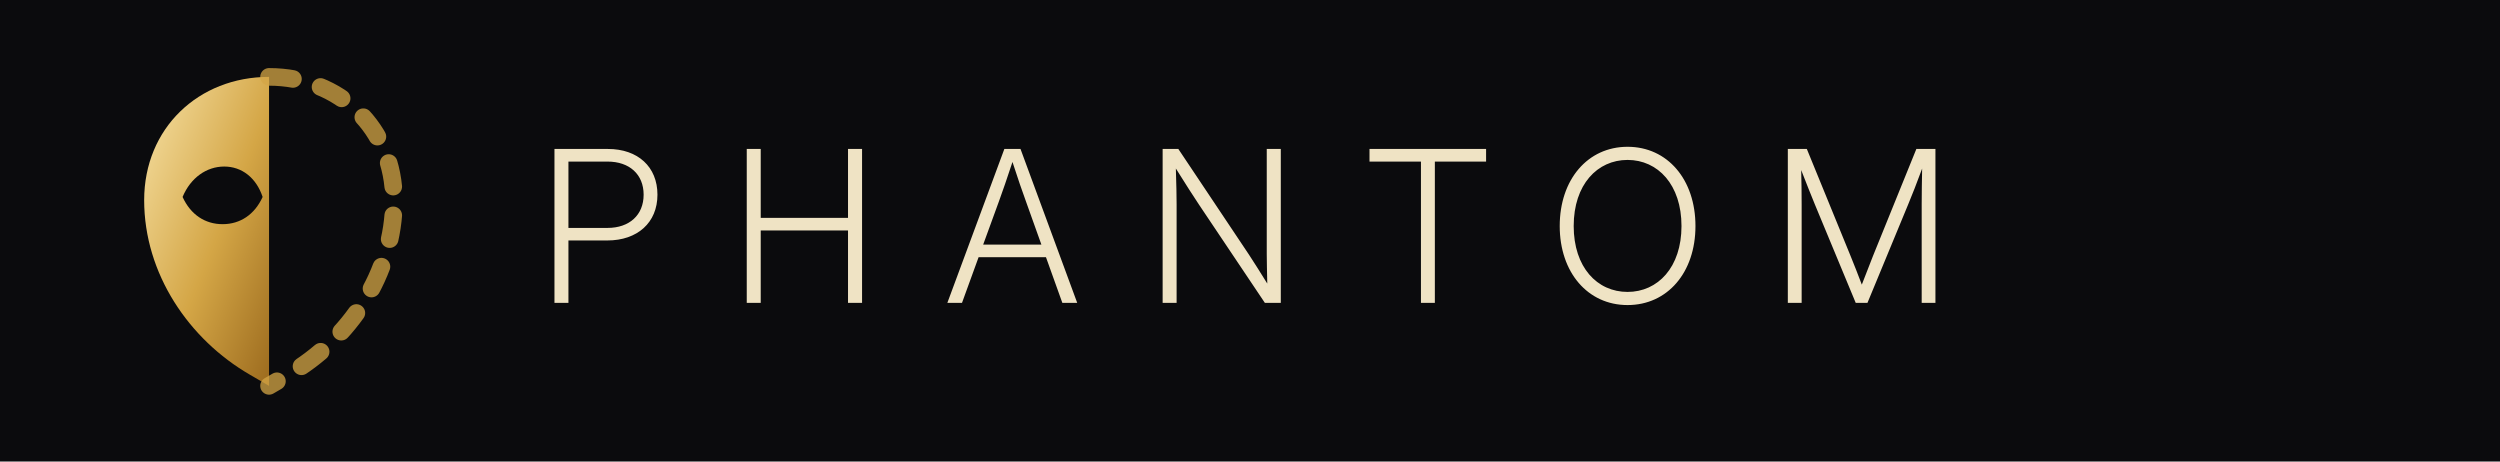
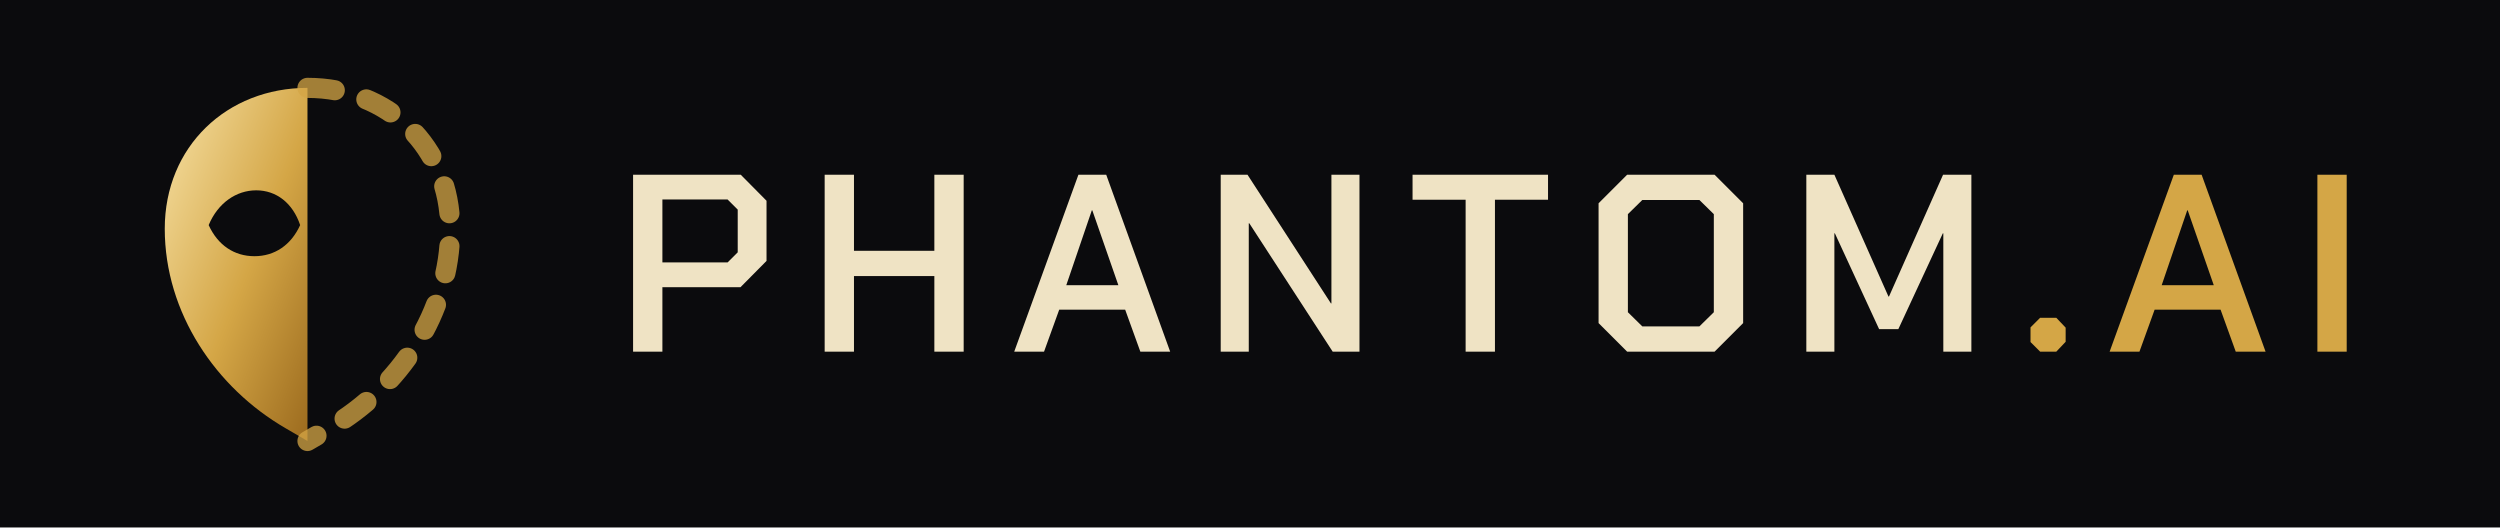
- <svg xmlns="http://www.w3.org/2000/svg" viewBox="0 0 520 96">
+ <svg xmlns="http://www.w3.org/2000/svg" viewBox="0 0 455 96">
  <defs>
-     <linearGradient id="gold" x1="0" y1="0" x2="1" y2="1">
+     <linearGradient id="g" x1="0" y1="0" x2="1" y2="1">
      <stop offset="0" stop-color="#F7E2A6" />
      <stop offset=".55" stop-color="#D4A646" />
      <stop offset="1" stop-color="#9C6B1E" />
    </linearGradient>
  </defs>
-   <rect width="520" height="96" fill="#0b0b0d" />
+   <rect width="455" height="96" fill="#0b0b0d" />
  <g transform="translate(16 8) scale(3.33)">
-     <path fill="url(#gold)" fill-rule="evenodd" d="M12 2.4C7.6 2.4 4.2 5.6 4.2 10.1c0 4.6 2.8 8.7 6.6 10.9l1.2.7V2.4zM6.6 9.9c.5-1.2 1.5-1.9 2.6-1.9s2 .7 2.4 1.9c-.5 1.1-1.4 1.7-2.5 1.7S7.1 11 6.6 9.9z" />
+     <path fill="url(#g)" fill-rule="evenodd" d="M12 2.4C7.6 2.4 4.2 5.6 4.2 10.1c0 4.6 2.8 8.7 6.6 10.9l1.2.7V2.4zM6.6 9.9c.5-1.2 1.5-1.9 2.6-1.9s2 .7 2.4 1.9c-.5 1.1-1.4 1.7-2.5 1.7S7.1 11 6.6 9.9z" />
    <path fill="none" stroke="#D4A646" stroke-opacity=".75" stroke-width="1.1" stroke-linecap="round" stroke-dasharray="1.5 1.8" d="M12 2.4c4.4 0 7.8 3.2 7.8 7.7 0 4.6-2.8 8.7-6.6 10.9l-1.2.7" />
  </g>
-   <text x="112" y="63" font-family="Inter Display, Inter, sans-serif" font-weight="300" font-size="44" letter-spacing="14" fill="#EFE3C4">PHANTOM</text>
+   <path fill="#EFE3C4" d="M115.22 31.8H134.816L139.508 36.538V47.486L134.77 52.27H120.556V64.0H115.22ZM132.424 47.762 134.264 45.922V38.148L132.424 36.308H120.556V47.762Z M150.088 31.8H155.424V45.646H170.052V31.8H175.388V64.0H170.052V50.246H155.424V64.0H150.088Z M196.272 31.8H201.332L212.97 64.0H207.542L204.782 56.364H192.776L190.016 64.0H184.588ZM203.54 51.902 198.802 38.286H198.71L194.064 51.902Z M222.17 31.8H227.046L242.226 55.214H242.318V31.8H247.424V64.0H242.548L227.368 40.632H227.276V64.0H222.17Z M266.744 36.354H257.084V31.8H281.74V36.354H272.08V64.0H266.744Z M290.94 58.802V36.998L296.138 31.8H312.054L317.252 36.998V58.802L312.054 64.0H296.138ZM309.294 59.4 311.916 56.824V38.976L309.294 36.4H298.898L296.276 38.976V56.824L298.898 59.4Z M328.752 31.8H333.858L343.702 53.972H343.794L353.638 31.8H358.79V64.0H353.684V42.472H353.592L345.496 59.906H342L333.95 42.472H333.858V64.0H328.752Z" />
+   <path fill="#D4A646" d="M369.554 62.252V59.584L371.302 57.836H374.246L375.948 59.63V62.206L374.246 64.0H371.302Z M395.636 31.8H400.696L412.334 64.0H406.906L404.146 56.364H392.14L389.38 64.0H383.952ZM402.904 51.902 398.166 38.286H398.074L393.428 51.902Z M421.764 31.8H427.1V64.0H421.764Z" />
</svg>
